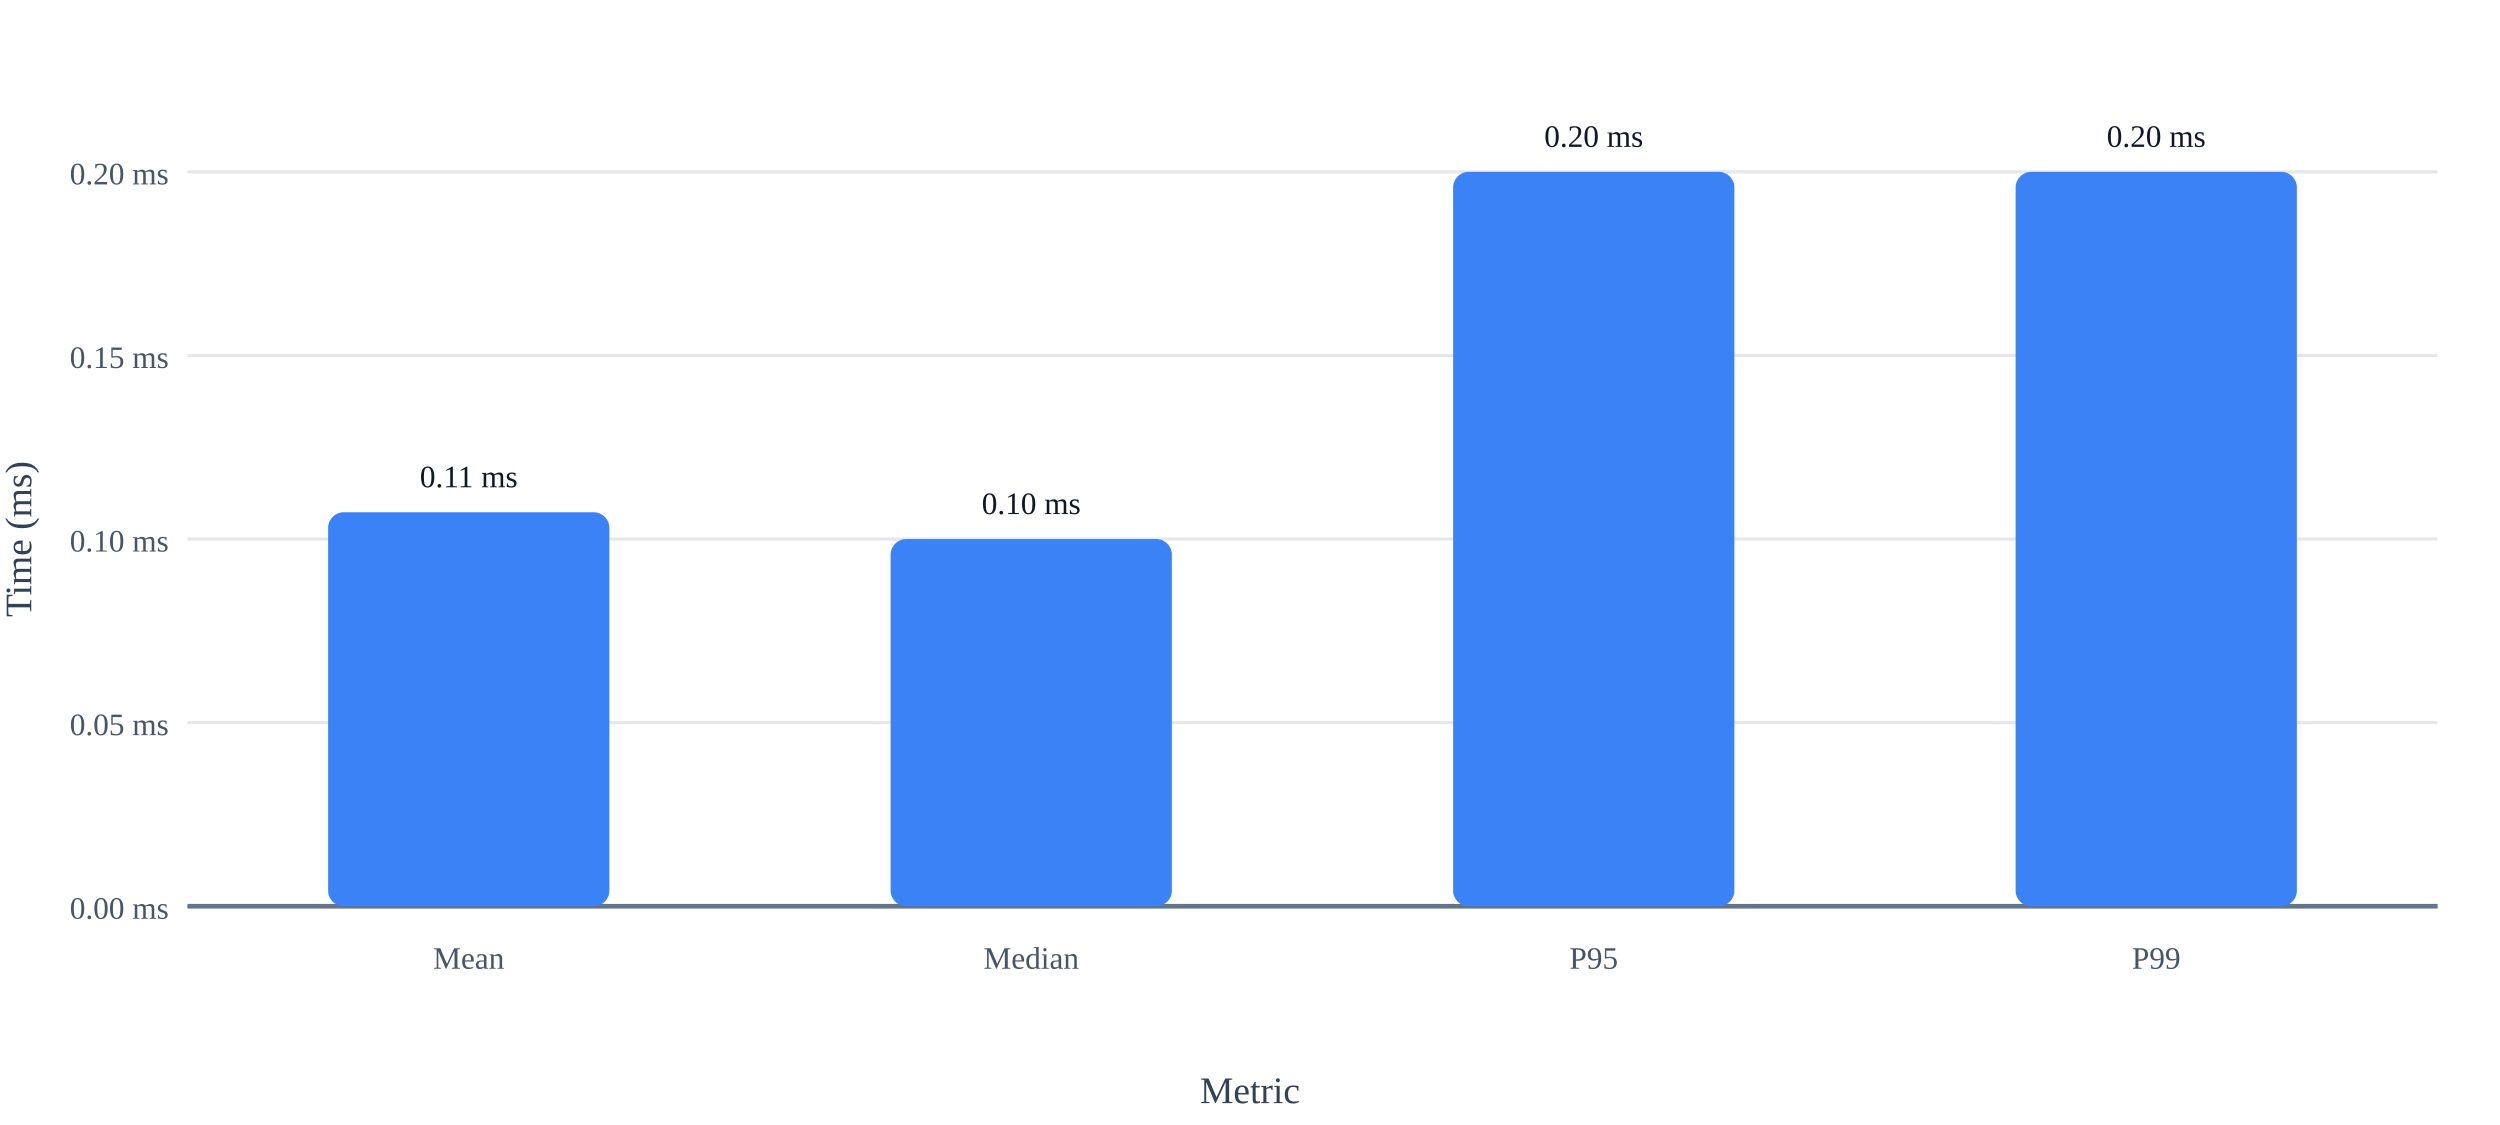
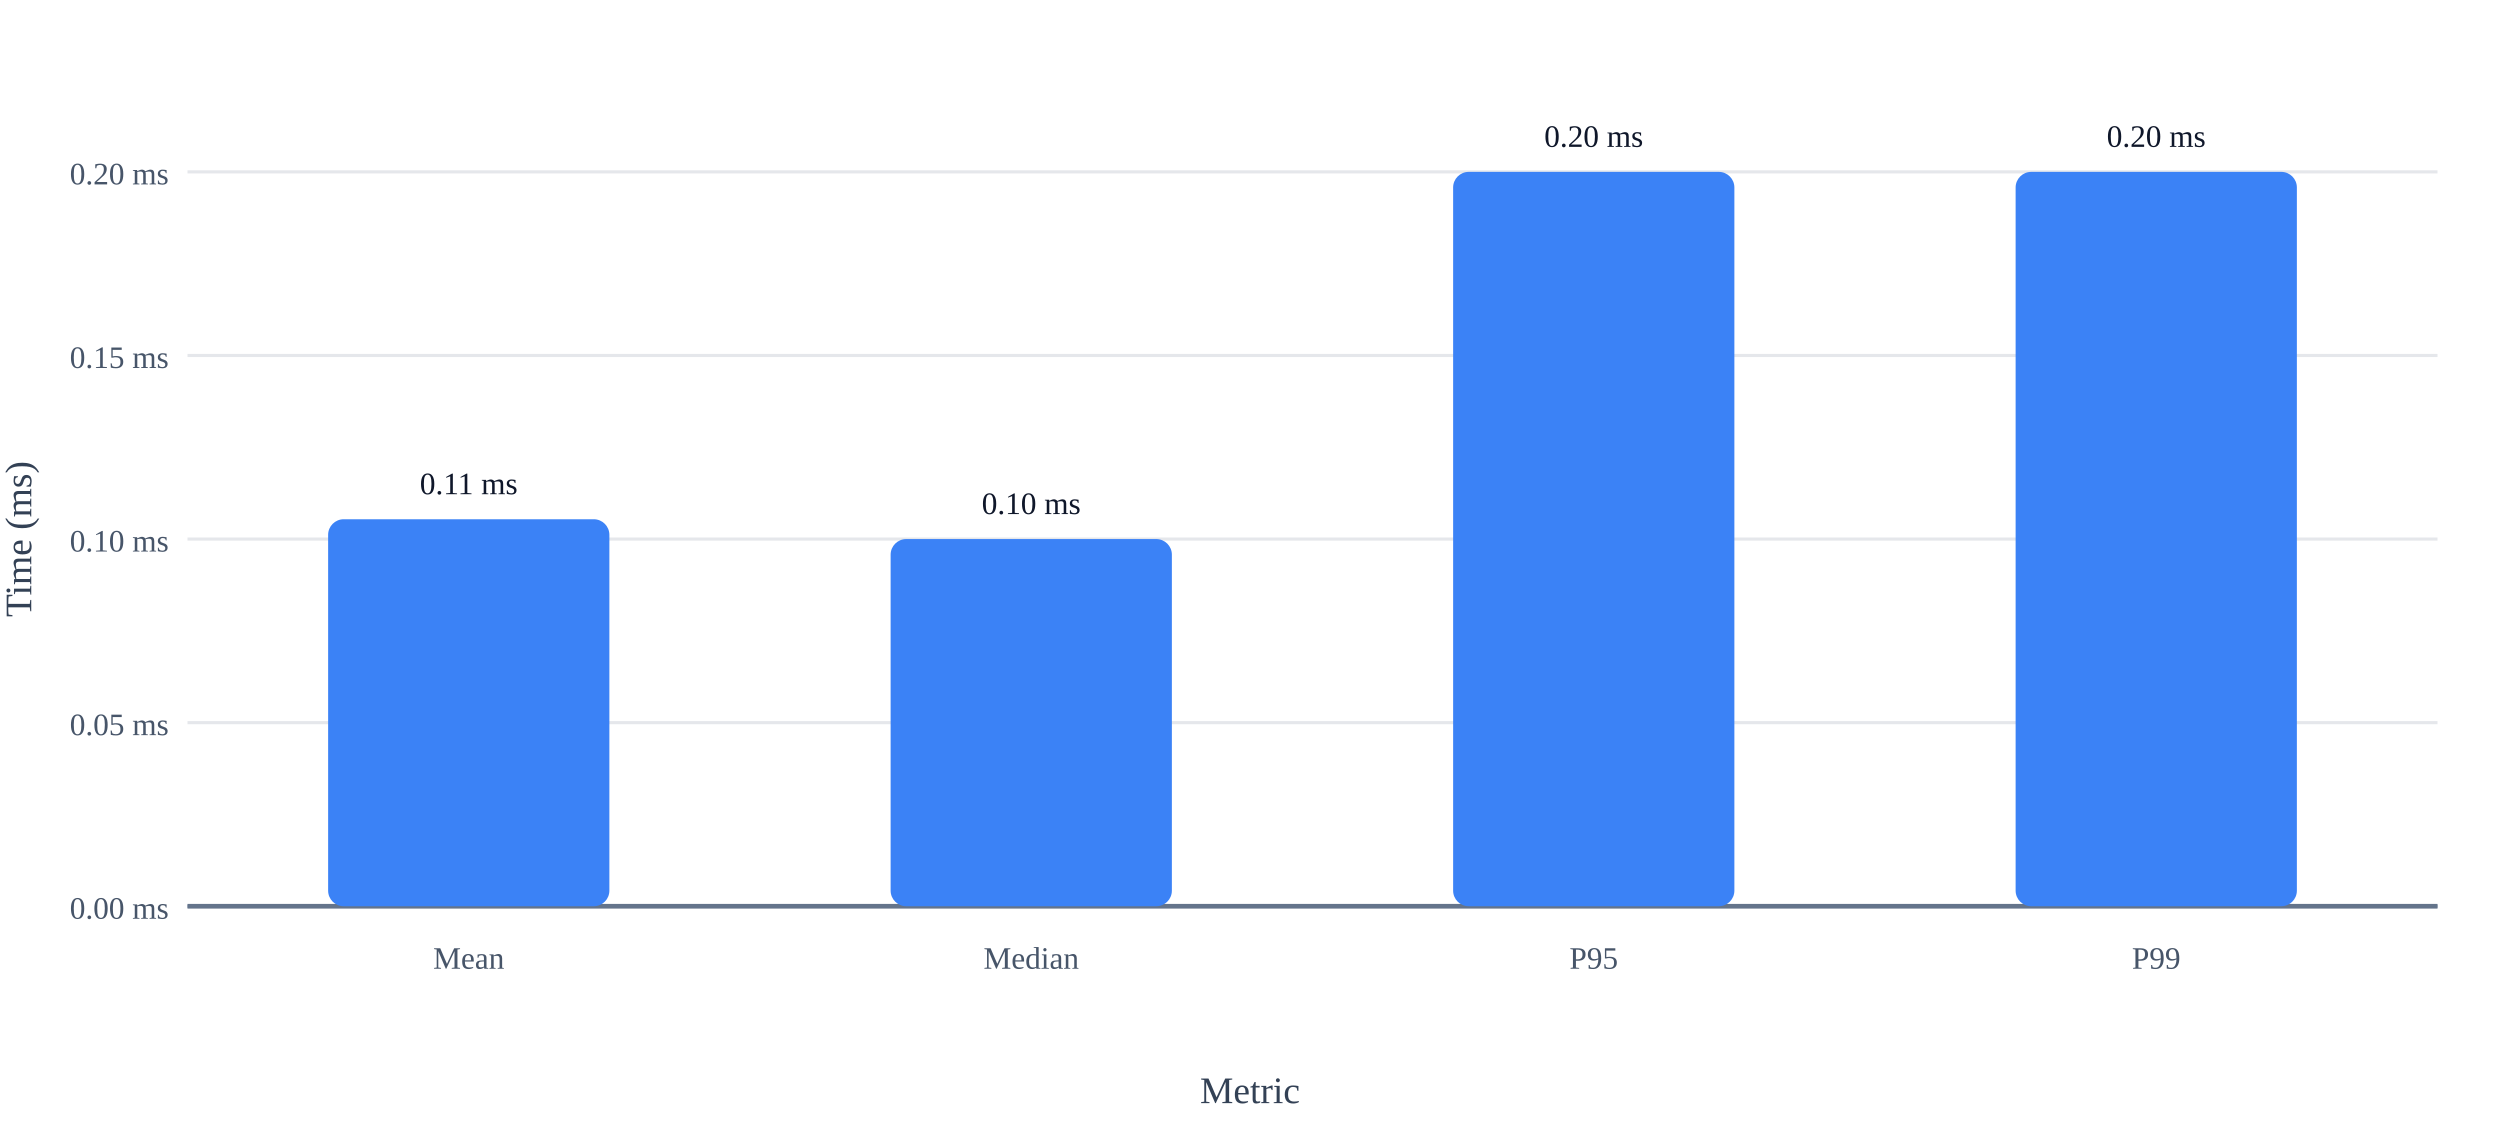
<svg xmlns="http://www.w3.org/2000/svg" width="800" height="360" viewBox="0 0 800 360">
  <rect width="100%" height="100%" fill="#ffffff" />
  <line x1="60" x2="780" y1="55" y2="55" stroke="#e5e7eb" stroke-width="1" />
  <line x1="60" x2="780" y1="113.75" y2="113.75" stroke="#e5e7eb" stroke-width="1" />
  <line x1="60" x2="780" y1="172.5" y2="172.5" stroke="#e5e7eb" stroke-width="1" />
  <line x1="60" x2="780" y1="231.25" y2="231.25" stroke="#e5e7eb" stroke-width="1" />
  <line x1="60" x2="780" y1="290" y2="290" stroke="#94a3b8" stroke-width="1" />
  <line x1="60" x2="780" y1="290" y2="290" stroke="#64748b" stroke-width="1.5" />
-   <rect x="105" y="163.923" width="90" height="126.077" rx="5" fill="#3b82f6" />
-   <text x="150" y="155.923" font-size="10" text-anchor="middle" fill="#0f172a">0.11 ms</text>
+   <rect x="105" y="166.155" width="90" height="123.845" rx="5" fill="#3b82f6" />
+   <text x="150" y="158.155" font-size="10" text-anchor="middle" fill="#0f172a">0.11 ms</text>
  <text x="150" y="310" font-size="10" text-anchor="middle" fill="#475569">Mean</text>
  <rect x="285" y="172.5" width="90" height="117.5" rx="5" fill="#3b82f6" />
  <text x="330" y="164.5" font-size="10" text-anchor="middle" fill="#0f172a">0.10 ms</text>
  <text x="330" y="310" font-size="10" text-anchor="middle" fill="#475569">Median</text>
  <rect x="465" y="55" width="90" height="235" rx="5" fill="#3b82f6" />
  <text x="510" y="47" font-size="10" text-anchor="middle" fill="#0f172a">0.20 ms</text>
  <text x="510" y="310" font-size="10" text-anchor="middle" fill="#475569">P95</text>
  <rect x="645" y="55" width="90" height="235" rx="5" fill="#3b82f6" />
  <text x="690" y="47" font-size="10" text-anchor="middle" fill="#0f172a">0.20 ms</text>
  <text x="690" y="310" font-size="10" text-anchor="middle" fill="#475569">P99</text>
  <text x="54" y="59" font-size="10" text-anchor="end" fill="#475569">0.20 ms</text>
  <text x="54" y="117.75" font-size="10" text-anchor="end" fill="#475569">0.15 ms</text>
  <text x="54" y="176.5" font-size="10" text-anchor="end" fill="#475569">0.10 ms</text>
  <text x="54" y="235.25" font-size="10" text-anchor="end" fill="#475569">0.05 ms</text>
  <text x="54" y="294" font-size="10" text-anchor="end" fill="#475569">0.00 ms</text>
  <text x="400" y="353" font-size="12" fill="#334155" text-anchor="middle">Metric</text>
  <text x="10" y="172.5" font-size="12" fill="#334155" text-anchor="middle" transform="rotate(-90 10 172.5)">Time (ms)</text>
</svg>
